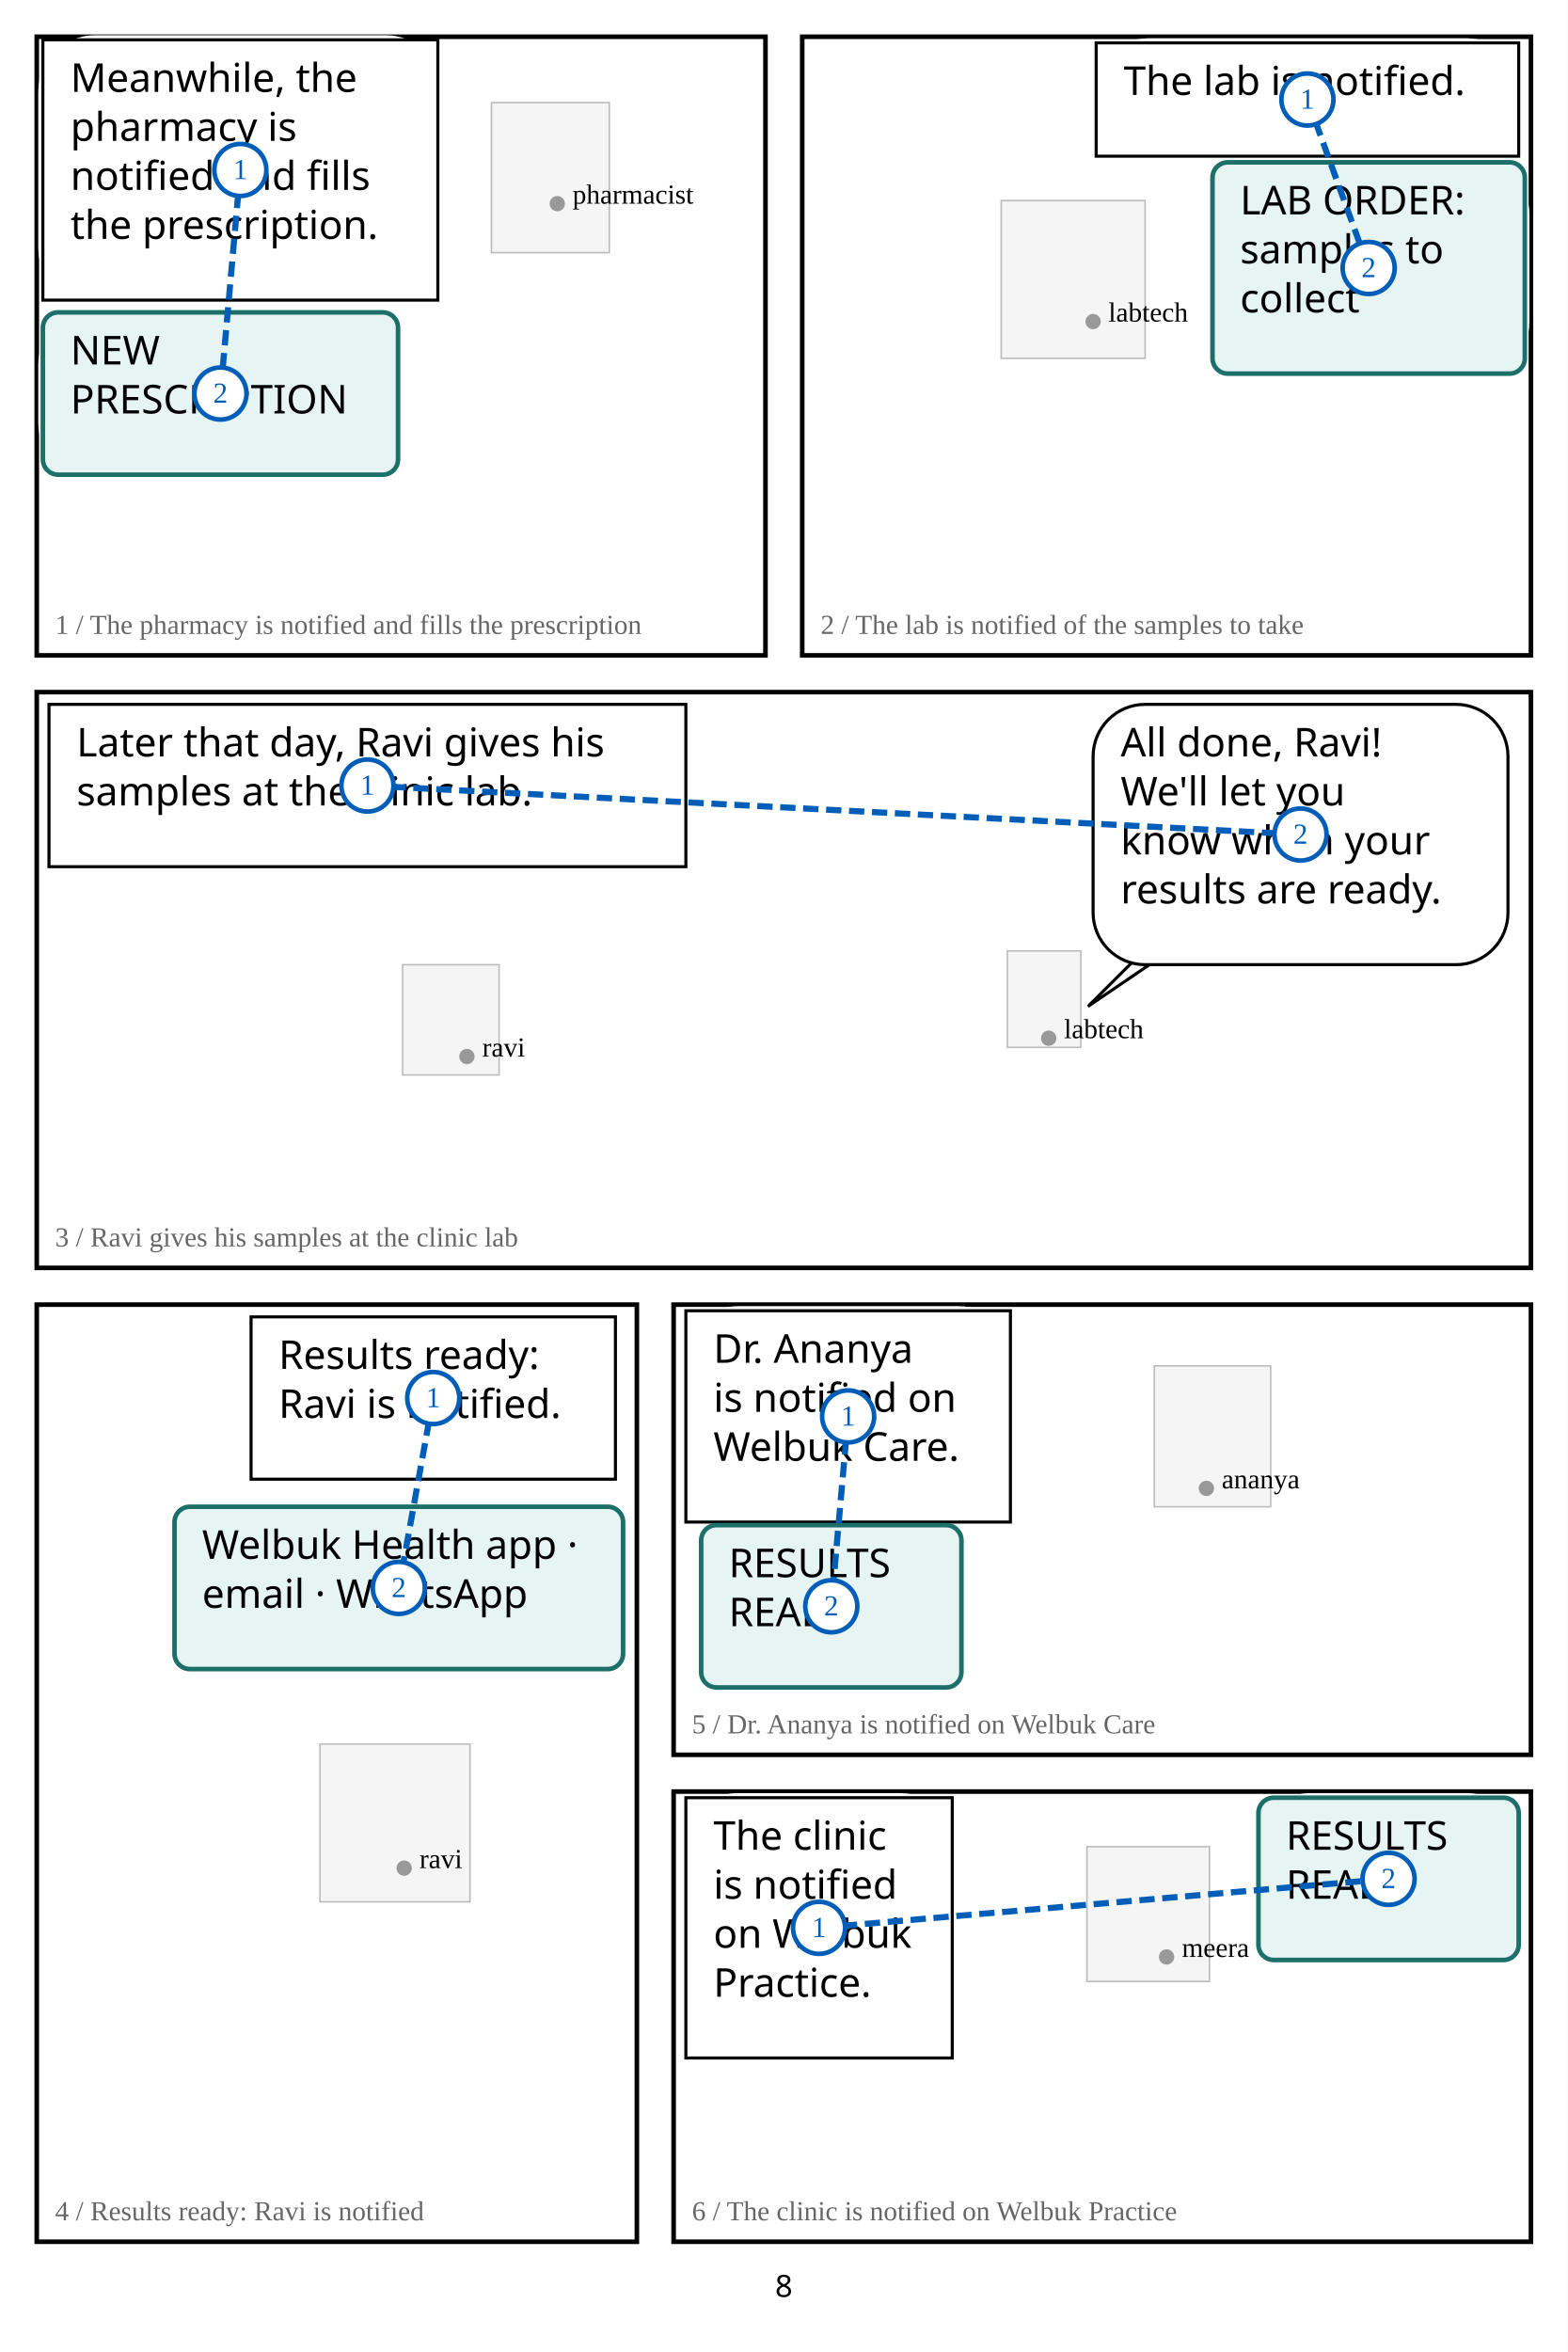
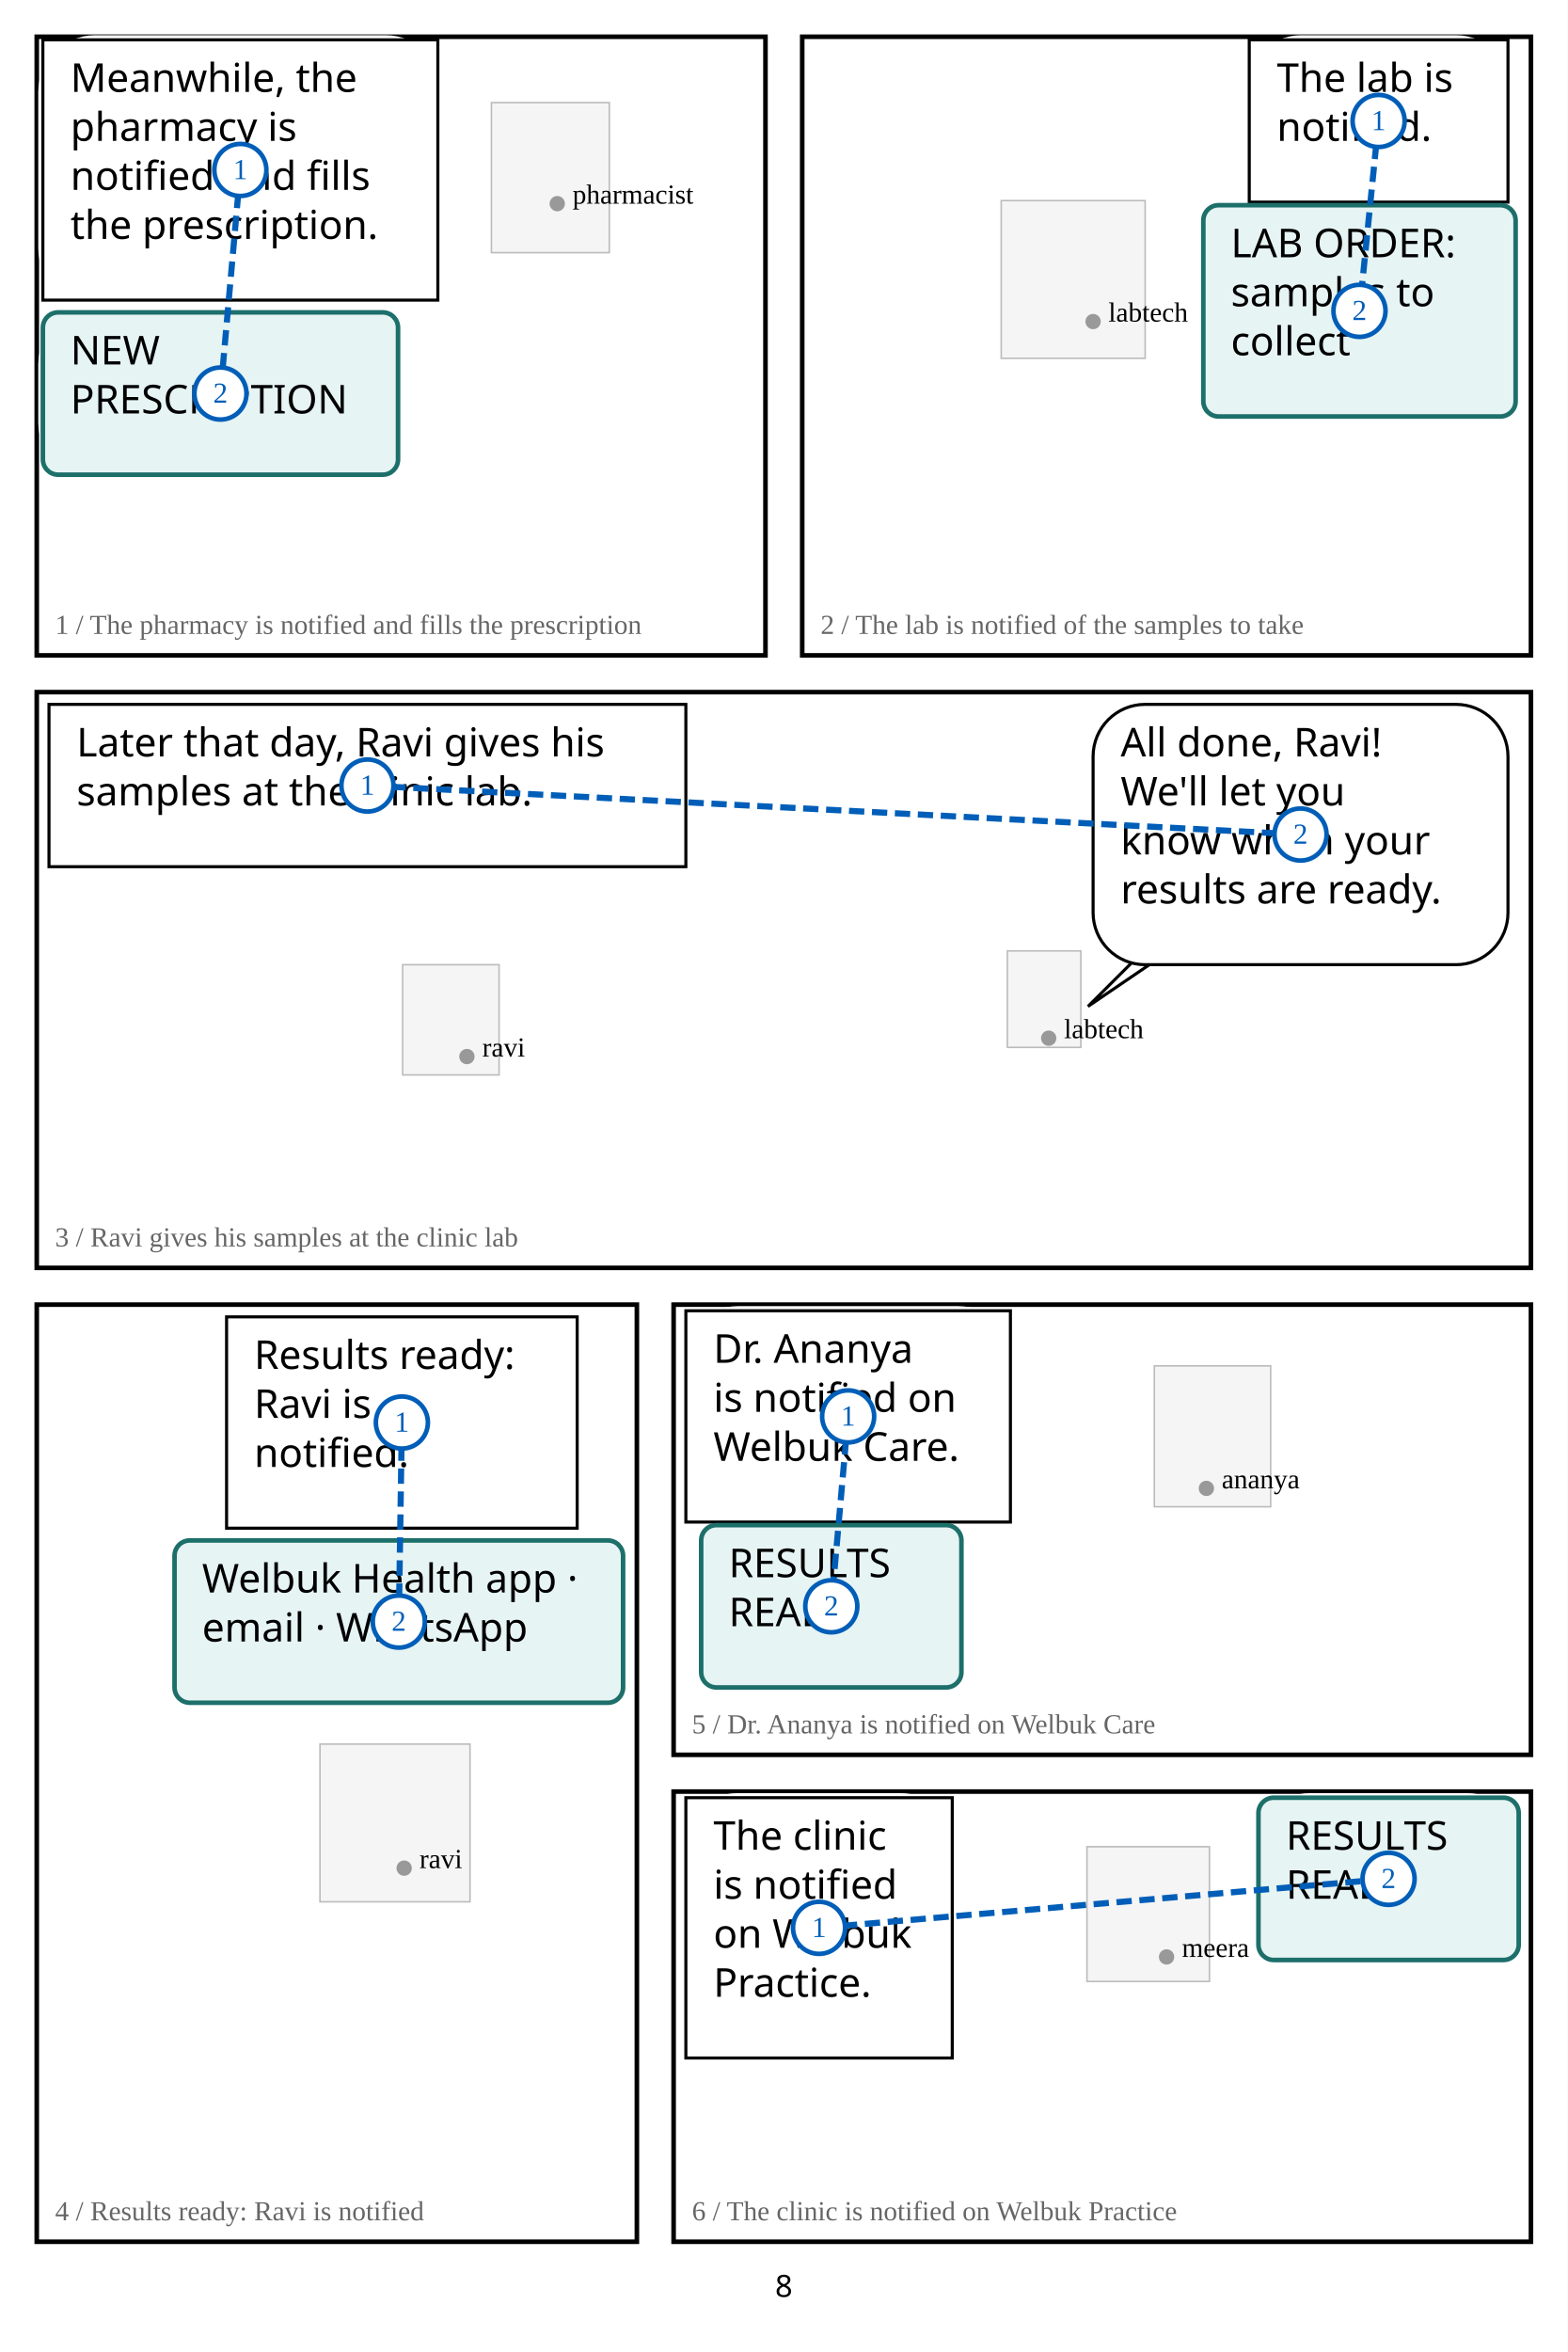
<svg xmlns="http://www.w3.org/2000/svg" width="1024" height="1536" viewBox="0 0 1024 1536">
  <rect width="1024" height="1536" fill="white" />
  <rect x="321" y="67" width="77" height="98" fill="#f5f5f5" stroke="#bbb" />
  <circle cx="364" cy="133" r="5" fill="#999" />
  <text x="374" y="133" font-size="18">pharmacist</text>
  <rect x="24" y="24" width="476" height="404" fill="none" stroke="black" stroke-width="3" />
  <rect x="28" y="26" width="258" height="170" rx="34" fill="white" stroke="white" stroke-width="6" />
  <rect x="28" y="204" width="232" height="106" rx="34" fill="white" stroke="white" stroke-width="6" />
  <rect x="28" y="26" width="258" height="170" fill="white" stroke="black" stroke-width="2" />
  <text x="46" y="60" font-family="Meiryo,MS Gothic,sans-serif" font-size="26" fill="black">Meanwhile, the </text>
  <text x="46" y="92" font-family="Meiryo,MS Gothic,sans-serif" font-size="26" fill="black">pharmacy is </text>
  <text x="46" y="124" font-family="Meiryo,MS Gothic,sans-serif" font-size="26" fill="black">notified and fills </text>
  <text x="46" y="156" font-family="Meiryo,MS Gothic,sans-serif" font-size="26" fill="black">the prescription.</text>
  <rect x="28" y="204" width="232" height="106" rx="10" fill="#e6f4f3" stroke="#1d6f6a" stroke-width="3" />
  <text x="46" y="238" font-family="Meiryo,MS Gothic,sans-serif" font-size="26" fill="black">NEW </text>
  <text x="46" y="270" font-family="Meiryo,MS Gothic,sans-serif" font-size="26" fill="black">PRESCRIPTION</text>
  <text x="36" y="414" font-size="18" fill="#666">1 / The pharmacy is notified and fills the prescription</text>
  <rect x="654" y="131" width="94" height="103" fill="#f5f5f5" stroke="#bbb" />
  <circle cx="714" cy="210" r="5" fill="#999" />
  <text x="724" y="210" font-size="18">labtech</text>
  <rect x="524" y="24" width="476" height="404" fill="none" stroke="black" stroke-width="3" />
-   <rect x="716" y="28" width="276" height="74" rx="34" fill="white" stroke="white" stroke-width="6" />
-   <rect x="792" y="106" width="204" height="138" rx="34" fill="white" stroke="white" stroke-width="6" />
-   <rect x="716" y="28" width="276" height="74" fill="white" stroke="black" stroke-width="2" />
-   <text x="734" y="62" font-family="Meiryo,MS Gothic,sans-serif" font-size="26" fill="black">The lab is notified.</text>
-   <rect x="792" y="106" width="204" height="138" rx="10" fill="#e6f4f3" stroke="#1d6f6a" stroke-width="3" />
-   <text x="810" y="140" font-family="Meiryo,MS Gothic,sans-serif" font-size="26" fill="black">LAB ORDER: </text>
-   <text x="810" y="172" font-family="Meiryo,MS Gothic,sans-serif" font-size="26" fill="black">samples to </text>
-   <text x="810" y="204" font-family="Meiryo,MS Gothic,sans-serif" font-size="26" fill="black">collect</text>
+   <rect x="816" y="26" width="169" height="106" rx="34" fill="white" stroke="white" stroke-width="6" />
+   <rect x="786" y="134" width="204" height="138" rx="34" fill="white" stroke="white" stroke-width="6" />
+   <rect x="816" y="26" width="169" height="106" fill="white" stroke="black" stroke-width="2" />
+   <text x="834" y="60" font-family="Meiryo,MS Gothic,sans-serif" font-size="26" fill="black">The lab is </text>
+   <text x="834" y="92" font-family="Meiryo,MS Gothic,sans-serif" font-size="26" fill="black">notified.</text>
+   <rect x="786" y="134" width="204" height="138" rx="10" fill="#e6f4f3" stroke="#1d6f6a" stroke-width="3" />
+   <text x="804" y="168" font-family="Meiryo,MS Gothic,sans-serif" font-size="26" fill="black">LAB ORDER: </text>
+   <text x="804" y="200" font-family="Meiryo,MS Gothic,sans-serif" font-size="26" fill="black">samples to </text>
+   <text x="804" y="232" font-family="Meiryo,MS Gothic,sans-serif" font-size="26" fill="black">collect</text>
  <text x="536" y="414" font-size="18" fill="#666">2 / The lab is notified of the samples to take</text>
  <rect x="263" y="630" width="63" height="72" fill="#f5f5f5" stroke="#bbb" />
  <circle cx="305" cy="690" r="5" fill="#999" />
  <text x="315" y="690" font-size="18">ravi</text>
  <rect x="658" y="621" width="48" height="63" fill="#f5f5f5" stroke="#bbb" />
  <circle cx="685" cy="678" r="5" fill="#999" />
  <text x="695" y="678" font-size="18">labtech</text>
  <rect x="24" y="452" width="976" height="376" fill="none" stroke="black" stroke-width="3" />
  <rect x="32" y="460" width="416" height="106" rx="34" fill="white" stroke="white" stroke-width="6" />
  <rect x="714" y="460" width="271" height="170" rx="34" fill="white" stroke="white" stroke-width="6" />
  <path d="M 740.479 627.485 L 710.666 657.249 L 754.479 627.485 Z" fill="white" stroke="white" stroke-width="6" stroke-linejoin="round" />
  <rect x="32" y="460" width="416" height="106" fill="white" stroke="black" stroke-width="2" />
  <text x="50" y="494" font-family="Meiryo,MS Gothic,sans-serif" font-size="26" fill="black">Later that day, Ravi gives his </text>
  <text x="50" y="526" font-family="Meiryo,MS Gothic,sans-serif" font-size="26" fill="black">samples at the clinic lab.</text>
  <path data-speaker="labtech" d="M 740.479 627.485 L 710.666 657.249 L 754.479 627.485" fill="white" stroke="black" stroke-width="2" />
  <rect x="714" y="460" width="271" height="170" rx="34" fill="white" stroke="black" stroke-width="2" />
  <text x="732" y="494" font-family="Meiryo,MS Gothic,sans-serif" font-size="26" fill="black">All done, Ravi! </text>
  <text x="732" y="526" font-family="Meiryo,MS Gothic,sans-serif" font-size="26" fill="black">We'll let you </text>
  <text x="732" y="558" font-family="Meiryo,MS Gothic,sans-serif" font-size="26" fill="black">know when your </text>
  <text x="732" y="590" font-family="Meiryo,MS Gothic,sans-serif" font-size="26" fill="black">results are ready.</text>
  <text x="36" y="814" font-size="18" fill="#666">3 / Ravi gives his samples at the clinic lab</text>
  <rect x="209" y="1139" width="98" height="103" fill="#f5f5f5" stroke="#bbb" />
  <circle cx="264" cy="1220" r="5" fill="#999" />
  <text x="274" y="1220" font-size="18">ravi</text>
  <rect x="24" y="852" width="392" height="612" fill="none" stroke="black" stroke-width="3" />
-   <rect x="164" y="860" width="238" height="106" rx="34" fill="white" stroke="white" stroke-width="6" />
-   <rect x="114" y="984" width="293" height="106" rx="34" fill="white" stroke="white" stroke-width="6" />
-   <rect x="164" y="860" width="238" height="106" fill="white" stroke="black" stroke-width="2" />
-   <text x="182" y="894" font-family="Meiryo,MS Gothic,sans-serif" font-size="26" fill="black">Results ready: </text>
-   <text x="182" y="926" font-family="Meiryo,MS Gothic,sans-serif" font-size="26" fill="black">Ravi is notified.</text>
-   <rect x="114" y="984" width="293" height="106" rx="10" fill="#e6f4f3" stroke="#1d6f6a" stroke-width="3" />
-   <text x="132" y="1018" font-family="Meiryo,MS Gothic,sans-serif" font-size="26" fill="black">Welbuk Health app · </text>
-   <text x="132" y="1050" font-family="Meiryo,MS Gothic,sans-serif" font-size="26" fill="black">email · WhatsApp</text>
+   <rect x="148" y="860" width="229" height="138" rx="34" fill="white" stroke="white" stroke-width="6" />
+   <rect x="114" y="1006" width="293" height="106" rx="34" fill="white" stroke="white" stroke-width="6" />
+   <rect x="148" y="860" width="229" height="138" fill="white" stroke="black" stroke-width="2" />
+   <text x="166" y="894" font-family="Meiryo,MS Gothic,sans-serif" font-size="26" fill="black">Results ready: </text>
+   <text x="166" y="926" font-family="Meiryo,MS Gothic,sans-serif" font-size="26" fill="black">Ravi is </text>
+   <text x="166" y="958" font-family="Meiryo,MS Gothic,sans-serif" font-size="26" fill="black">notified.</text>
+   <rect x="114" y="1006" width="293" height="106" rx="10" fill="#e6f4f3" stroke="#1d6f6a" stroke-width="3" />
+   <text x="132" y="1040" font-family="Meiryo,MS Gothic,sans-serif" font-size="26" fill="black">Welbuk Health app · </text>
+   <text x="132" y="1072" font-family="Meiryo,MS Gothic,sans-serif" font-size="26" fill="black">email · WhatsApp</text>
  <text x="36" y="1450" font-size="18" fill="#666">4 / Results ready: Ravi is notified</text>
  <rect x="754" y="892" width="76" height="92" fill="#f5f5f5" stroke="#bbb" />
  <circle cx="788" cy="972" r="5" fill="#999" />
  <text x="798" y="972" font-size="18">ananya</text>
  <rect x="440" y="852" width="560" height="294" fill="none" stroke="black" stroke-width="3" />
  <rect x="448" y="856" width="212" height="138" rx="34" fill="white" stroke="white" stroke-width="6" />
  <rect x="458" y="996" width="170" height="106" rx="34" fill="white" stroke="white" stroke-width="6" />
  <rect x="448" y="856" width="212" height="138" fill="white" stroke="black" stroke-width="2" />
  <text x="466" y="890" font-family="Meiryo,MS Gothic,sans-serif" font-size="26" fill="black">Dr. Ananya </text>
  <text x="466" y="922" font-family="Meiryo,MS Gothic,sans-serif" font-size="26" fill="black">is notified on </text>
  <text x="466" y="954" font-family="Meiryo,MS Gothic,sans-serif" font-size="26" fill="black">Welbuk Care.</text>
  <rect x="458" y="996" width="170" height="106" rx="10" fill="#e6f4f3" stroke="#1d6f6a" stroke-width="3" />
  <text x="476" y="1030" font-family="Meiryo,MS Gothic,sans-serif" font-size="26" fill="black">RESULTS </text>
  <text x="476" y="1062" font-family="Meiryo,MS Gothic,sans-serif" font-size="26" fill="black">READY</text>
  <text x="452" y="1132" font-size="18" fill="#666">5 / Dr. Ananya is notified on Welbuk Care</text>
  <rect x="710" y="1206" width="80" height="88" fill="#f5f5f5" stroke="#bbb" />
  <circle cx="762" cy="1278" r="5" fill="#999" />
  <text x="772" y="1278" font-size="18">meera</text>
  <rect x="440" y="1170" width="560" height="294" fill="none" stroke="black" stroke-width="3" />
  <rect x="448" y="1174" width="174" height="170" rx="34" fill="white" stroke="white" stroke-width="6" />
  <rect x="822" y="1174" width="170" height="106" rx="34" fill="white" stroke="white" stroke-width="6" />
  <rect x="448" y="1174" width="174" height="170" fill="white" stroke="black" stroke-width="2" />
  <text x="466" y="1208" font-family="Meiryo,MS Gothic,sans-serif" font-size="26" fill="black">The clinic </text>
  <text x="466" y="1240" font-family="Meiryo,MS Gothic,sans-serif" font-size="26" fill="black">is notified </text>
  <text x="466" y="1272" font-family="Meiryo,MS Gothic,sans-serif" font-size="26" fill="black">on Welbuk </text>
  <text x="466" y="1304" font-family="Meiryo,MS Gothic,sans-serif" font-size="26" fill="black">Practice.</text>
  <rect x="822" y="1174" width="170" height="106" rx="10" fill="#e6f4f3" stroke="#1d6f6a" stroke-width="3" />
  <text x="840" y="1208" font-family="Meiryo,MS Gothic,sans-serif" font-size="26" fill="black">RESULTS </text>
  <text x="840" y="1240" font-family="Meiryo,MS Gothic,sans-serif" font-size="26" fill="black">READY</text>
  <text x="452" y="1450" font-size="18" fill="#666">6 / The clinic is notified on Welbuk Practice</text>
  <text x="512" y="1500" text-anchor="middle" font-family="sans-serif" font-size="20">8</text>
  <polyline points="157,111 144,257" fill="none" stroke="#005eb8" stroke-width="4" stroke-dasharray="10 5" />
  <circle cx="157" cy="111" r="17" fill="white" stroke="#005eb8" stroke-width="3" />
  <text x="157" y="117" text-anchor="middle" font-size="19" fill="#005eb8">1</text>
  <circle cx="144" cy="257" r="17" fill="white" stroke="#005eb8" stroke-width="3" />
  <text x="144" y="263" text-anchor="middle" font-size="19" fill="#005eb8">2</text>
-   <polyline points="854,65 894,175" fill="none" stroke="#005eb8" stroke-width="4" stroke-dasharray="10 5" />
-   <circle cx="854" cy="65" r="17" fill="white" stroke="#005eb8" stroke-width="3" />
-   <text x="854" y="71" text-anchor="middle" font-size="19" fill="#005eb8">1</text>
-   <circle cx="894" cy="175" r="17" fill="white" stroke="#005eb8" stroke-width="3" />
-   <text x="894" y="181" text-anchor="middle" font-size="19" fill="#005eb8">2</text>
+   <polyline points="900.5,79 888,203" fill="none" stroke="#005eb8" stroke-width="4" stroke-dasharray="10 5" />
+   <circle cx="900.5" cy="79" r="17" fill="white" stroke="#005eb8" stroke-width="3" />
+   <text x="900.5" y="85" text-anchor="middle" font-size="19" fill="#005eb8">1</text>
+   <circle cx="888" cy="203" r="17" fill="white" stroke="#005eb8" stroke-width="3" />
+   <text x="888" y="209" text-anchor="middle" font-size="19" fill="#005eb8">2</text>
  <polyline points="240,513 849.5,545" fill="none" stroke="#005eb8" stroke-width="4" stroke-dasharray="10 5" />
  <circle cx="240" cy="513" r="17" fill="white" stroke="#005eb8" stroke-width="3" />
  <text x="240" y="519" text-anchor="middle" font-size="19" fill="#005eb8">1</text>
  <circle cx="849.5" cy="545" r="17" fill="white" stroke="#005eb8" stroke-width="3" />
  <text x="849.5" y="551" text-anchor="middle" font-size="19" fill="#005eb8">2</text>
-   <polyline points="283,913 260.5,1037" fill="none" stroke="#005eb8" stroke-width="4" stroke-dasharray="10 5" />
-   <circle cx="283" cy="913" r="17" fill="white" stroke="#005eb8" stroke-width="3" />
-   <text x="283" y="919" text-anchor="middle" font-size="19" fill="#005eb8">1</text>
-   <circle cx="260.5" cy="1037" r="17" fill="white" stroke="#005eb8" stroke-width="3" />
-   <text x="260.5" y="1043" text-anchor="middle" font-size="19" fill="#005eb8">2</text>
+   <polyline points="262.5,929 260.5,1059" fill="none" stroke="#005eb8" stroke-width="4" stroke-dasharray="10 5" />
+   <circle cx="262.5" cy="929" r="17" fill="white" stroke="#005eb8" stroke-width="3" />
+   <text x="262.5" y="935" text-anchor="middle" font-size="19" fill="#005eb8">1</text>
+   <circle cx="260.5" cy="1059" r="17" fill="white" stroke="#005eb8" stroke-width="3" />
+   <text x="260.5" y="1065" text-anchor="middle" font-size="19" fill="#005eb8">2</text>
  <polyline points="554,925 543,1049" fill="none" stroke="#005eb8" stroke-width="4" stroke-dasharray="10 5" />
  <circle cx="554" cy="925" r="17" fill="white" stroke="#005eb8" stroke-width="3" />
  <text x="554" y="931" text-anchor="middle" font-size="19" fill="#005eb8">1</text>
  <circle cx="543" cy="1049" r="17" fill="white" stroke="#005eb8" stroke-width="3" />
  <text x="543" y="1055" text-anchor="middle" font-size="19" fill="#005eb8">2</text>
  <polyline points="535,1259 907,1227" fill="none" stroke="#005eb8" stroke-width="4" stroke-dasharray="10 5" />
  <circle cx="535" cy="1259" r="17" fill="white" stroke="#005eb8" stroke-width="3" />
  <text x="535" y="1265" text-anchor="middle" font-size="19" fill="#005eb8">1</text>
  <circle cx="907" cy="1227" r="17" fill="white" stroke="#005eb8" stroke-width="3" />
  <text x="907" y="1233" text-anchor="middle" font-size="19" fill="#005eb8">2</text>
</svg>
